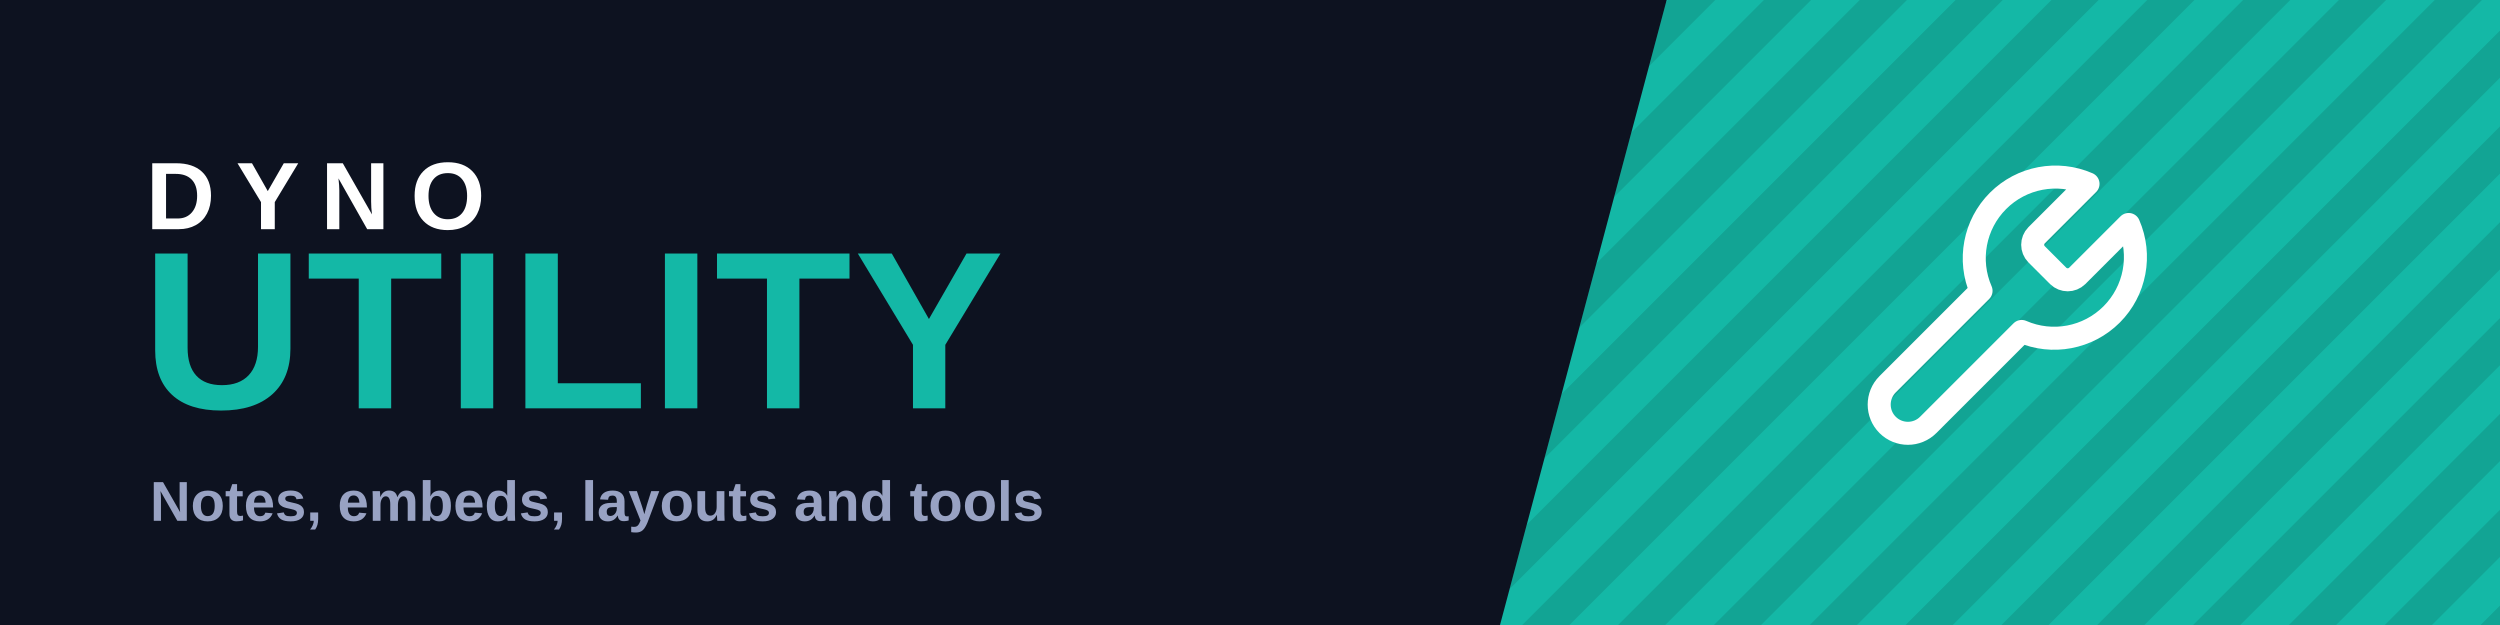
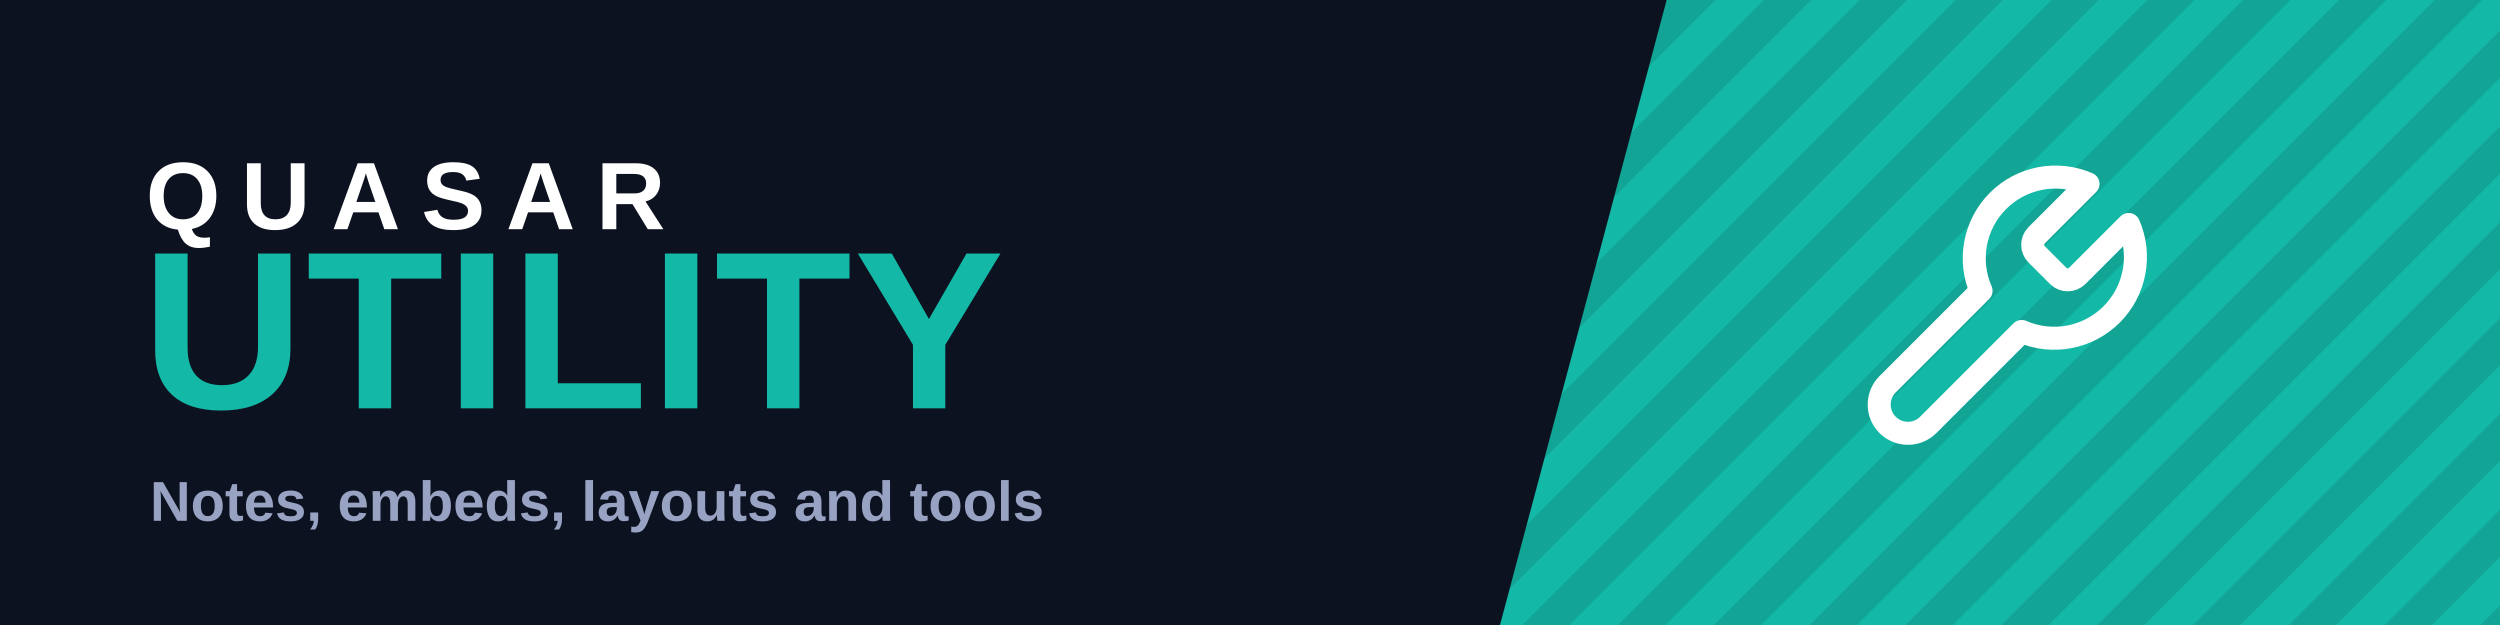
<svg xmlns="http://www.w3.org/2000/svg" width="1200" height="300" viewBox="0 0 1200 300">
  <defs>
    <clipPath id="slab">
      <path d="M800 0H1200V300H720Z" />
    </clipPath>
  </defs>
  <rect width="1200" height="300" fill="#0d1220" />
  <path d="M800 0H1200V300H720Z" fill="#14b8a6" />
  <g clip-path="url(#slab)">
    <g stroke="#000" stroke-width="16" opacity=".11">
      <path d="M400 320L740 -20" />
      <path d="M446 320L786 -20" />
      <path d="M492 320L832 -20" />
      <path d="M538 320L878 -20" />
      <path d="M584 320L924 -20" />
      <path d="M630 320L970 -20" />
      <path d="M676 320L1016 -20" />
      <path d="M722 320L1062 -20" />
      <path d="M768 320L1108 -20" />
      <path d="M814 320L1154 -20" />
      <path d="M860 320L1200 -20" />
      <path d="M906 320L1246 -20" />
      <path d="M952 320L1292 -20" />
      <path d="M998 320L1338 -20" />
      <path d="M1044 320L1384 -20" />
      <path d="M1090 320L1430 -20" />
      <path d="M1136 320L1476 -20" />
      <path d="M1182 320L1522 -20" />
      <path d="M1228 320L1568 -20" />
      <path d="M1274 320L1614 -20" />
      <path d="M1320 320L1660 -20" />
      <path d="M1366 320L1706 -20" />
      <path d="M1412 320L1752 -20" />
      <path d="M1458 320L1798 -20" />
    </g>
  </g>
  <g transform="translate(882 72) scale(6.5)" fill="none" stroke="#fff" stroke-width="1.7" stroke-linecap="round" stroke-linejoin="round">
    <path d="M14.7 6.3a1 1 0 0 0 0 1.4l1.6 1.6a1 1 0 0 0 1.4 0l3.8-3.8a6 6 0 0 1-7.9 7.9l-6.9 6.9a2.1 2.1 0 0 1-3-3l6.9-6.9a6 6 0 0 1 7.9-7.9l-3.8 3.8z" />
  </g>
-   <text x="70" y="110" font-family="'Segoe UI Black', 'Segoe UI', Arial, sans-serif" font-weight="900" font-size="46" letter-spacing="10" fill="#ffffff">DYNO</text>
+   <text x="70" y="110" font-family="'Segoe UI Black', 'Segoe UI', Arial, sans-serif" font-weight="900" font-size="46" letter-spacing="10" fill="#ffffff">QUASAR</text>
  <text x="68" y="196" font-family="'Segoe UI Black', 'Segoe UI', Arial, sans-serif" font-weight="900" font-size="108" letter-spacing="1" fill="#14b8a6">UTILITY</text>
  <text x="72" y="250" font-family="'Segoe UI', Arial, sans-serif" font-weight="600" font-size="27" fill="#98a2c3">Notes, embeds, layouts and tools</text>
</svg>
